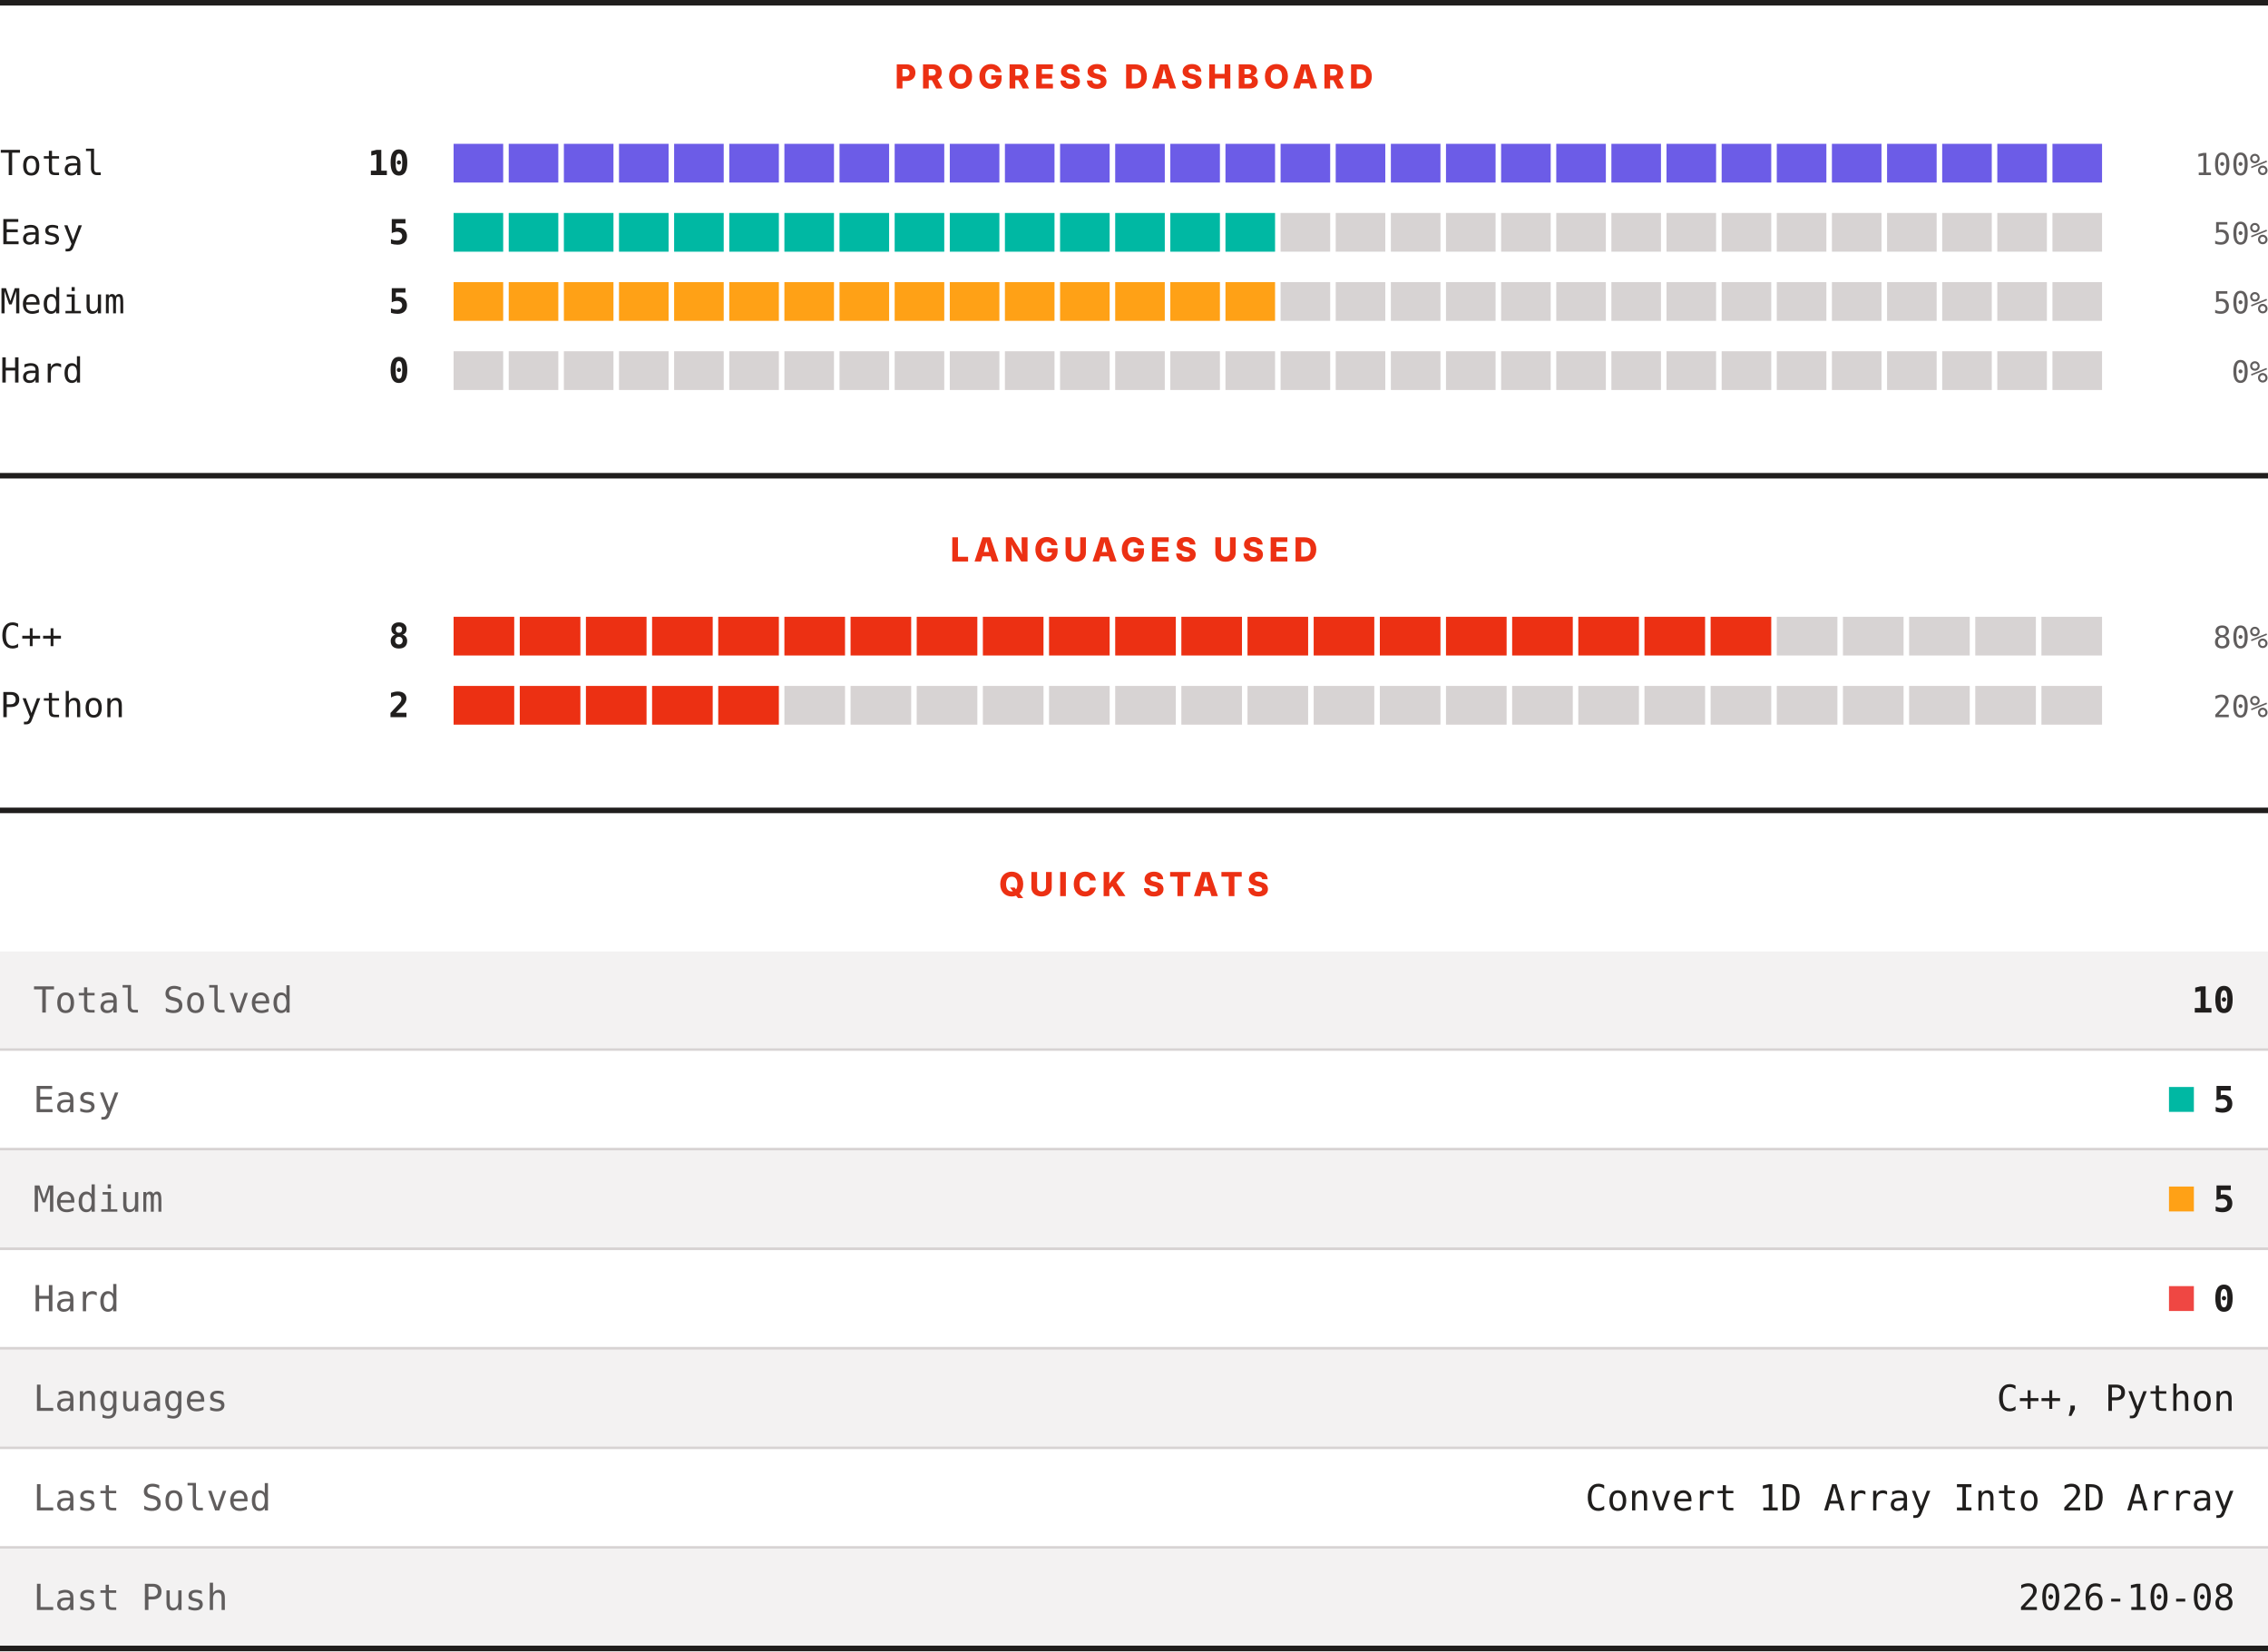
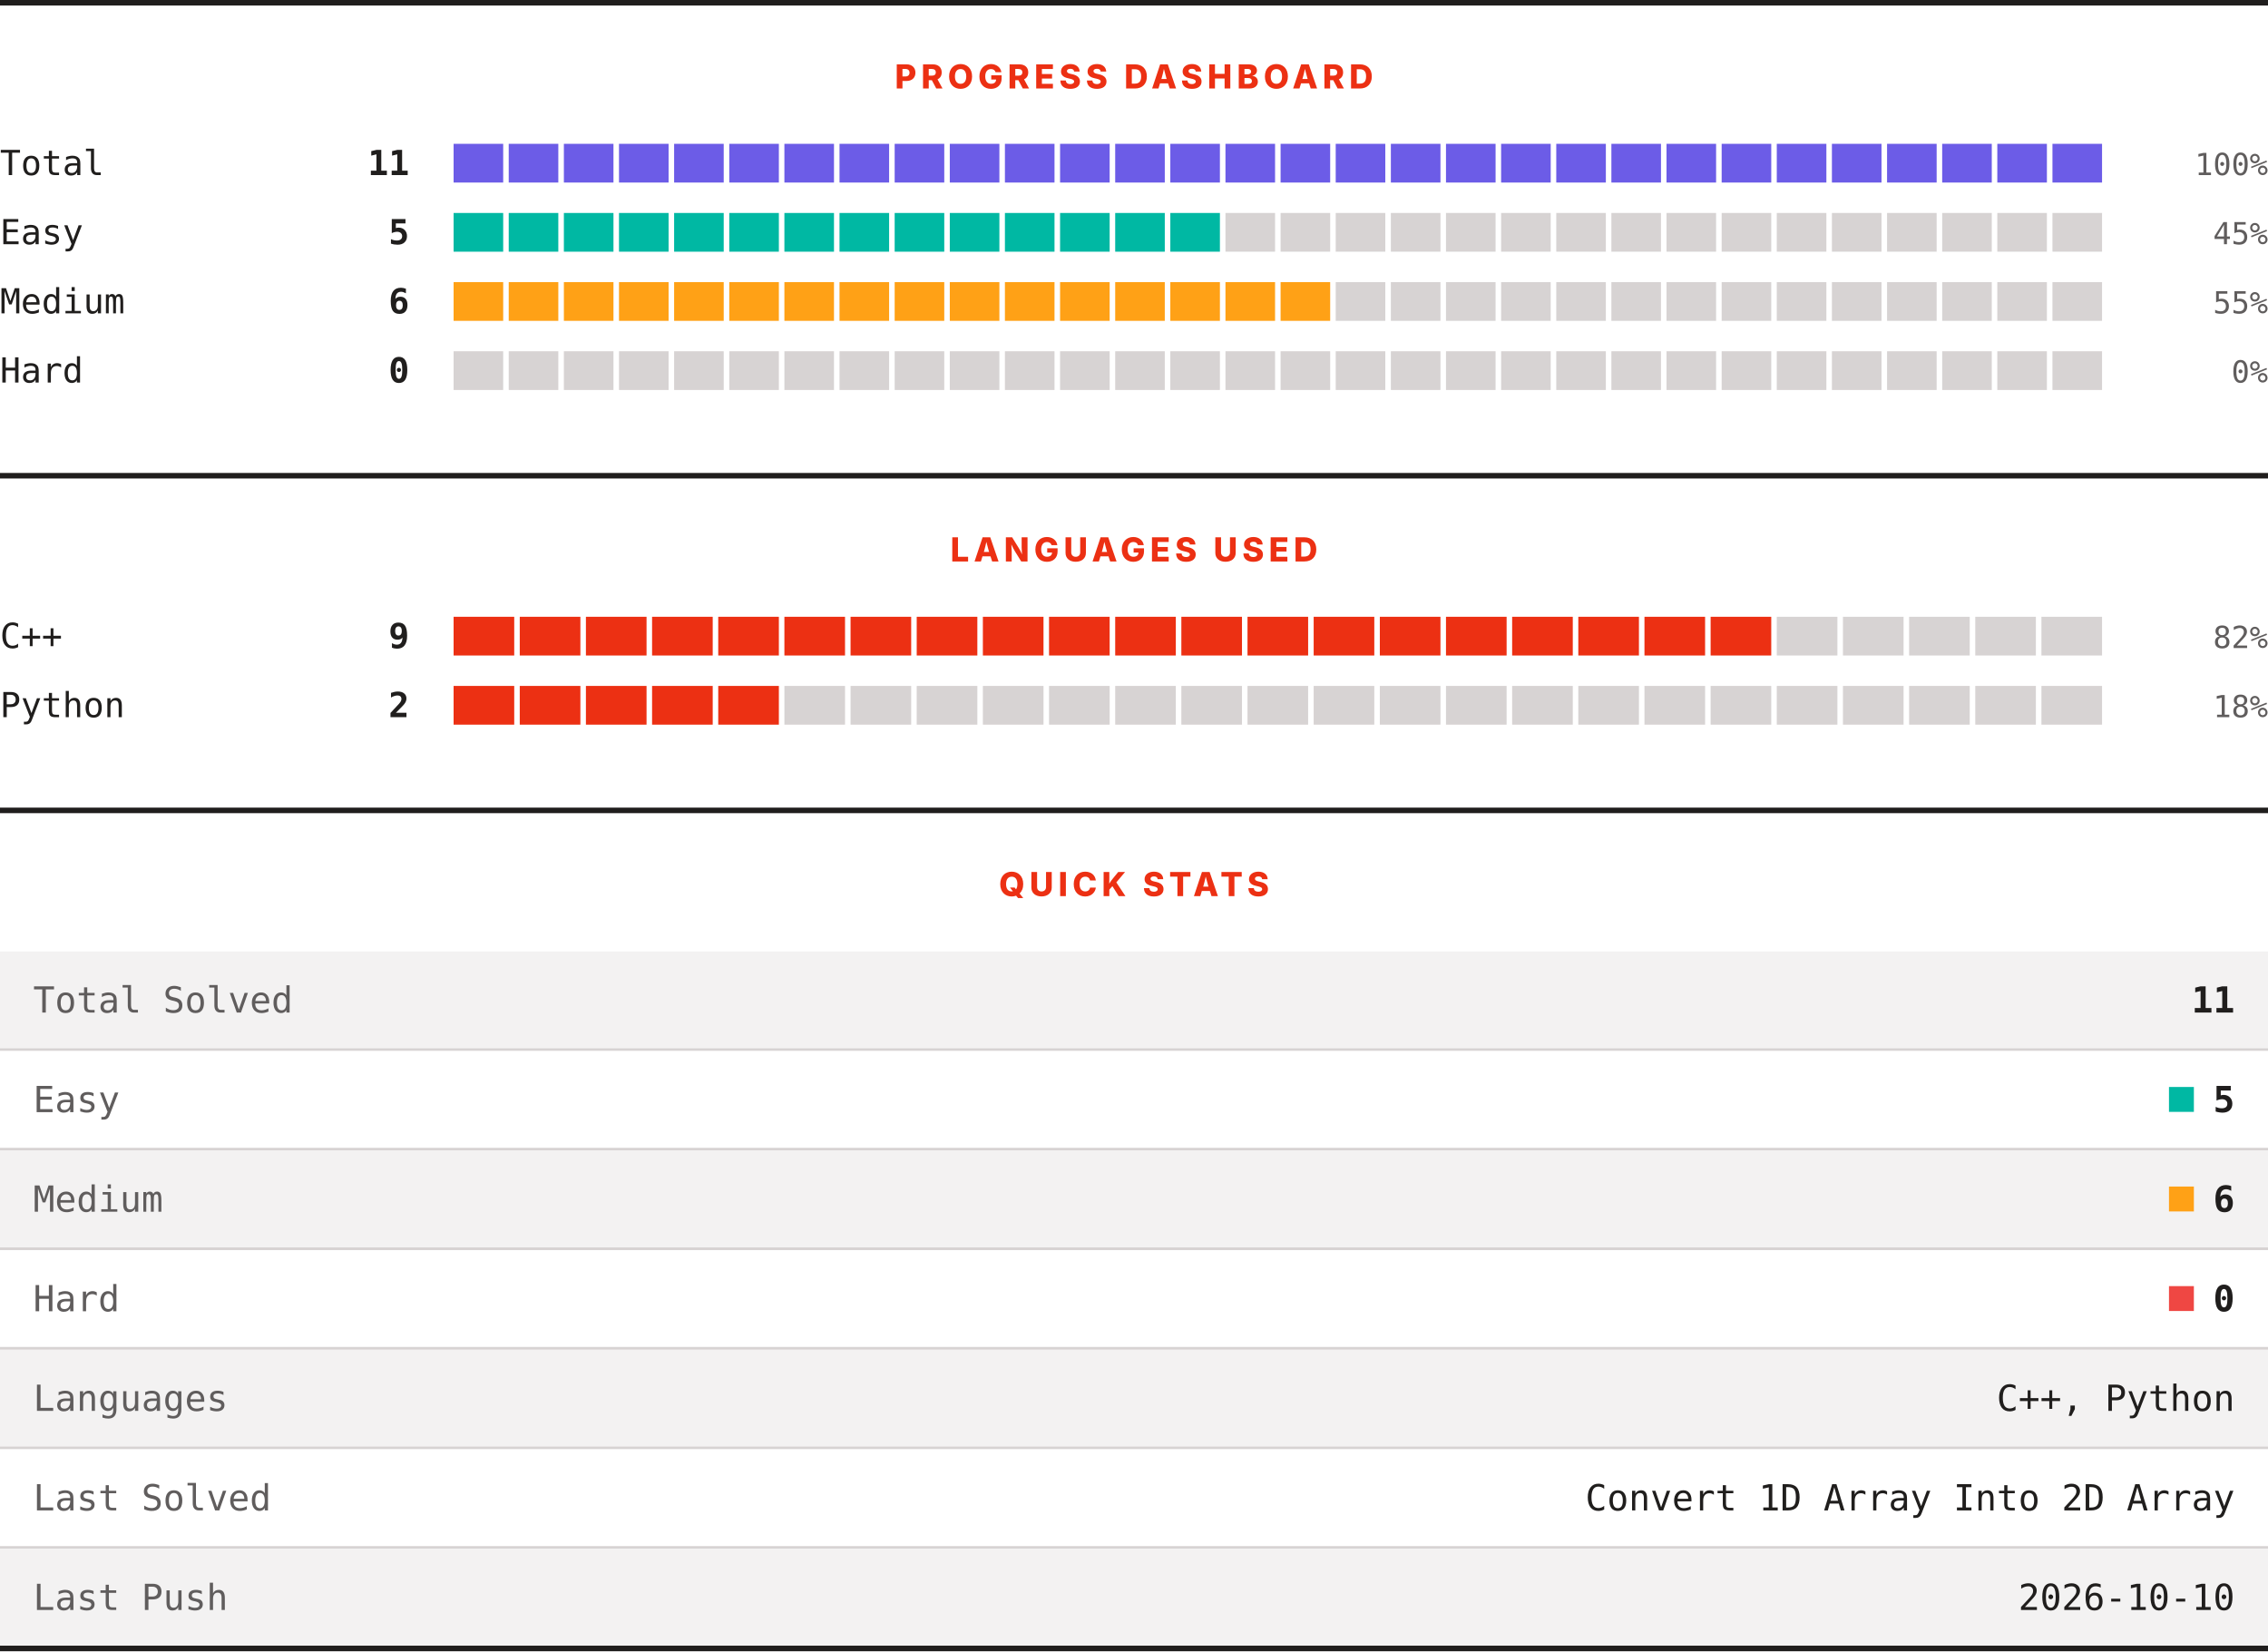
<svg xmlns="http://www.w3.org/2000/svg" width="820" height="597" viewBox="0 0 820 597" role="img" aria-label="LeetCode progress, languages and quick stats">
  <rect width="820" height="597" fill="#ffffff" />
  <rect x="0" y="0" width="820" height="2" fill="#201e1d" />
  <text x="410" y="32" text-anchor="middle" font-family="Archivo, system-ui, -apple-system, Segoe UI, sans-serif" font-size="12" font-weight="800" letter-spacing="1.68" fill="#ec3013">PROGRESS DASHBOARD</text>
  <text x="0" y="63.3" font-family="ui-monospace, SFMono-Regular, Menlo, Consolas, monospace" font-size="12.5" fill="#201e1d">Total</text>
-   <text x="148" y="63.3" text-anchor="end" font-family="ui-monospace, SFMono-Regular, Menlo, Consolas, monospace" font-size="12.5" font-weight="700" fill="#201e1d">10</text>
+   <text x="148" y="63.3" text-anchor="end" font-family="ui-monospace, SFMono-Regular, Menlo, Consolas, monospace" font-size="12.5" font-weight="700" fill="#201e1d">11</text>
  <rect x="164.00" y="52" width="17.93" height="14" fill="#6c5ce7" />
  <rect x="183.93" y="52" width="17.93" height="14" fill="#6c5ce7" />
  <rect x="203.87" y="52" width="17.93" height="14" fill="#6c5ce7" />
  <rect x="223.80" y="52" width="17.93" height="14" fill="#6c5ce7" />
  <rect x="243.73" y="52" width="17.93" height="14" fill="#6c5ce7" />
  <rect x="263.67" y="52" width="17.93" height="14" fill="#6c5ce7" />
  <rect x="283.60" y="52" width="17.93" height="14" fill="#6c5ce7" />
  <rect x="303.53" y="52" width="17.93" height="14" fill="#6c5ce7" />
  <rect x="323.47" y="52" width="17.93" height="14" fill="#6c5ce7" />
  <rect x="343.40" y="52" width="17.93" height="14" fill="#6c5ce7" />
  <rect x="363.33" y="52" width="17.93" height="14" fill="#6c5ce7" />
  <rect x="383.27" y="52" width="17.93" height="14" fill="#6c5ce7" />
  <rect x="403.20" y="52" width="17.93" height="14" fill="#6c5ce7" />
  <rect x="423.13" y="52" width="17.93" height="14" fill="#6c5ce7" />
  <rect x="443.07" y="52" width="17.93" height="14" fill="#6c5ce7" />
  <rect x="463.00" y="52" width="17.93" height="14" fill="#6c5ce7" />
  <rect x="482.93" y="52" width="17.93" height="14" fill="#6c5ce7" />
  <rect x="502.87" y="52" width="17.93" height="14" fill="#6c5ce7" />
  <rect x="522.80" y="52" width="17.93" height="14" fill="#6c5ce7" />
  <rect x="542.73" y="52" width="17.93" height="14" fill="#6c5ce7" />
  <rect x="562.67" y="52" width="17.93" height="14" fill="#6c5ce7" />
  <rect x="582.60" y="52" width="17.93" height="14" fill="#6c5ce7" />
  <rect x="602.53" y="52" width="17.93" height="14" fill="#6c5ce7" />
  <rect x="622.47" y="52" width="17.93" height="14" fill="#6c5ce7" />
  <rect x="642.40" y="52" width="17.93" height="14" fill="#6c5ce7" />
  <rect x="662.33" y="52" width="17.93" height="14" fill="#6c5ce7" />
  <rect x="682.27" y="52" width="17.93" height="14" fill="#6c5ce7" />
  <rect x="702.20" y="52" width="17.93" height="14" fill="#6c5ce7" />
  <rect x="722.13" y="52" width="17.93" height="14" fill="#6c5ce7" />
  <rect x="742.07" y="52" width="17.93" height="14" fill="#6c5ce7" />
  <text x="820" y="63.3" text-anchor="end" font-family="ui-monospace, SFMono-Regular, Menlo, Consolas, monospace" font-size="11" fill="#605d5d">100%</text>
  <text x="0" y="88.3" font-family="ui-monospace, SFMono-Regular, Menlo, Consolas, monospace" font-size="12.5" fill="#201e1d">Easy</text>
  <text x="148" y="88.3" text-anchor="end" font-family="ui-monospace, SFMono-Regular, Menlo, Consolas, monospace" font-size="12.5" font-weight="700" fill="#201e1d">5</text>
  <rect x="164.00" y="77" width="17.93" height="14" fill="#00b8a3" />
  <rect x="183.93" y="77" width="17.93" height="14" fill="#00b8a3" />
  <rect x="203.87" y="77" width="17.93" height="14" fill="#00b8a3" />
  <rect x="223.80" y="77" width="17.93" height="14" fill="#00b8a3" />
  <rect x="243.73" y="77" width="17.93" height="14" fill="#00b8a3" />
  <rect x="263.67" y="77" width="17.93" height="14" fill="#00b8a3" />
  <rect x="283.60" y="77" width="17.93" height="14" fill="#00b8a3" />
  <rect x="303.53" y="77" width="17.93" height="14" fill="#00b8a3" />
  <rect x="323.47" y="77" width="17.93" height="14" fill="#00b8a3" />
  <rect x="343.40" y="77" width="17.93" height="14" fill="#00b8a3" />
  <rect x="363.33" y="77" width="17.93" height="14" fill="#00b8a3" />
  <rect x="383.27" y="77" width="17.93" height="14" fill="#00b8a3" />
  <rect x="403.20" y="77" width="17.93" height="14" fill="#00b8a3" />
  <rect x="423.13" y="77" width="17.93" height="14" fill="#00b8a3" />
-   <rect x="443.07" y="77" width="17.93" height="14" fill="#00b8a3" />
+   <rect x="443.07" y="77" width="17.93" height="14" fill="#d7d3d3" />
  <rect x="463.00" y="77" width="17.93" height="14" fill="#d7d3d3" />
  <rect x="482.93" y="77" width="17.93" height="14" fill="#d7d3d3" />
  <rect x="502.87" y="77" width="17.93" height="14" fill="#d7d3d3" />
  <rect x="522.80" y="77" width="17.93" height="14" fill="#d7d3d3" />
  <rect x="542.73" y="77" width="17.93" height="14" fill="#d7d3d3" />
  <rect x="562.67" y="77" width="17.93" height="14" fill="#d7d3d3" />
  <rect x="582.60" y="77" width="17.93" height="14" fill="#d7d3d3" />
  <rect x="602.53" y="77" width="17.93" height="14" fill="#d7d3d3" />
  <rect x="622.47" y="77" width="17.93" height="14" fill="#d7d3d3" />
  <rect x="642.40" y="77" width="17.93" height="14" fill="#d7d3d3" />
  <rect x="662.33" y="77" width="17.93" height="14" fill="#d7d3d3" />
  <rect x="682.27" y="77" width="17.93" height="14" fill="#d7d3d3" />
  <rect x="702.20" y="77" width="17.93" height="14" fill="#d7d3d3" />
  <rect x="722.13" y="77" width="17.93" height="14" fill="#d7d3d3" />
  <rect x="742.07" y="77" width="17.93" height="14" fill="#d7d3d3" />
-   <text x="820" y="88.3" text-anchor="end" font-family="ui-monospace, SFMono-Regular, Menlo, Consolas, monospace" font-size="11" fill="#605d5d">50%</text>
+   <text x="820" y="88.3" text-anchor="end" font-family="ui-monospace, SFMono-Regular, Menlo, Consolas, monospace" font-size="11" fill="#605d5d">45%</text>
  <text x="0" y="113.3" font-family="ui-monospace, SFMono-Regular, Menlo, Consolas, monospace" font-size="12.5" fill="#201e1d">Medium</text>
-   <text x="148" y="113.3" text-anchor="end" font-family="ui-monospace, SFMono-Regular, Menlo, Consolas, monospace" font-size="12.5" font-weight="700" fill="#201e1d">5</text>
+   <text x="148" y="113.3" text-anchor="end" font-family="ui-monospace, SFMono-Regular, Menlo, Consolas, monospace" font-size="12.5" font-weight="700" fill="#201e1d">6</text>
  <rect x="164.00" y="102" width="17.93" height="14" fill="#ffa116" />
  <rect x="183.93" y="102" width="17.93" height="14" fill="#ffa116" />
  <rect x="203.87" y="102" width="17.93" height="14" fill="#ffa116" />
  <rect x="223.80" y="102" width="17.93" height="14" fill="#ffa116" />
  <rect x="243.73" y="102" width="17.93" height="14" fill="#ffa116" />
  <rect x="263.67" y="102" width="17.93" height="14" fill="#ffa116" />
  <rect x="283.60" y="102" width="17.93" height="14" fill="#ffa116" />
  <rect x="303.53" y="102" width="17.93" height="14" fill="#ffa116" />
  <rect x="323.47" y="102" width="17.93" height="14" fill="#ffa116" />
  <rect x="343.40" y="102" width="17.93" height="14" fill="#ffa116" />
  <rect x="363.33" y="102" width="17.93" height="14" fill="#ffa116" />
  <rect x="383.27" y="102" width="17.93" height="14" fill="#ffa116" />
  <rect x="403.20" y="102" width="17.93" height="14" fill="#ffa116" />
  <rect x="423.13" y="102" width="17.93" height="14" fill="#ffa116" />
  <rect x="443.07" y="102" width="17.93" height="14" fill="#ffa116" />
-   <rect x="463.00" y="102" width="17.93" height="14" fill="#d7d3d3" />
+   <rect x="463.00" y="102" width="17.93" height="14" fill="#ffa116" />
  <rect x="482.93" y="102" width="17.93" height="14" fill="#d7d3d3" />
  <rect x="502.87" y="102" width="17.93" height="14" fill="#d7d3d3" />
  <rect x="522.80" y="102" width="17.93" height="14" fill="#d7d3d3" />
  <rect x="542.73" y="102" width="17.93" height="14" fill="#d7d3d3" />
  <rect x="562.67" y="102" width="17.93" height="14" fill="#d7d3d3" />
  <rect x="582.60" y="102" width="17.93" height="14" fill="#d7d3d3" />
  <rect x="602.53" y="102" width="17.93" height="14" fill="#d7d3d3" />
  <rect x="622.47" y="102" width="17.93" height="14" fill="#d7d3d3" />
  <rect x="642.40" y="102" width="17.93" height="14" fill="#d7d3d3" />
  <rect x="662.33" y="102" width="17.93" height="14" fill="#d7d3d3" />
  <rect x="682.27" y="102" width="17.93" height="14" fill="#d7d3d3" />
  <rect x="702.20" y="102" width="17.93" height="14" fill="#d7d3d3" />
  <rect x="722.13" y="102" width="17.93" height="14" fill="#d7d3d3" />
  <rect x="742.07" y="102" width="17.93" height="14" fill="#d7d3d3" />
-   <text x="820" y="113.3" text-anchor="end" font-family="ui-monospace, SFMono-Regular, Menlo, Consolas, monospace" font-size="11" fill="#605d5d">50%</text>
+   <text x="820" y="113.3" text-anchor="end" font-family="ui-monospace, SFMono-Regular, Menlo, Consolas, monospace" font-size="11" fill="#605d5d">55%</text>
  <text x="0" y="138.3" font-family="ui-monospace, SFMono-Regular, Menlo, Consolas, monospace" font-size="12.5" fill="#201e1d">Hard</text>
  <text x="148" y="138.3" text-anchor="end" font-family="ui-monospace, SFMono-Regular, Menlo, Consolas, monospace" font-size="12.5" font-weight="700" fill="#201e1d">0</text>
  <rect x="164.00" y="127" width="17.93" height="14" fill="#d7d3d3" />
  <rect x="183.93" y="127" width="17.93" height="14" fill="#d7d3d3" />
  <rect x="203.87" y="127" width="17.93" height="14" fill="#d7d3d3" />
  <rect x="223.80" y="127" width="17.93" height="14" fill="#d7d3d3" />
  <rect x="243.73" y="127" width="17.93" height="14" fill="#d7d3d3" />
  <rect x="263.67" y="127" width="17.93" height="14" fill="#d7d3d3" />
  <rect x="283.60" y="127" width="17.93" height="14" fill="#d7d3d3" />
  <rect x="303.53" y="127" width="17.93" height="14" fill="#d7d3d3" />
  <rect x="323.47" y="127" width="17.93" height="14" fill="#d7d3d3" />
  <rect x="343.40" y="127" width="17.93" height="14" fill="#d7d3d3" />
  <rect x="363.33" y="127" width="17.93" height="14" fill="#d7d3d3" />
  <rect x="383.27" y="127" width="17.93" height="14" fill="#d7d3d3" />
  <rect x="403.20" y="127" width="17.93" height="14" fill="#d7d3d3" />
  <rect x="423.13" y="127" width="17.93" height="14" fill="#d7d3d3" />
  <rect x="443.07" y="127" width="17.93" height="14" fill="#d7d3d3" />
  <rect x="463.00" y="127" width="17.93" height="14" fill="#d7d3d3" />
  <rect x="482.93" y="127" width="17.93" height="14" fill="#d7d3d3" />
  <rect x="502.87" y="127" width="17.93" height="14" fill="#d7d3d3" />
  <rect x="522.80" y="127" width="17.93" height="14" fill="#d7d3d3" />
  <rect x="542.73" y="127" width="17.93" height="14" fill="#d7d3d3" />
  <rect x="562.67" y="127" width="17.93" height="14" fill="#d7d3d3" />
  <rect x="582.60" y="127" width="17.93" height="14" fill="#d7d3d3" />
  <rect x="602.53" y="127" width="17.93" height="14" fill="#d7d3d3" />
  <rect x="622.47" y="127" width="17.93" height="14" fill="#d7d3d3" />
  <rect x="642.40" y="127" width="17.93" height="14" fill="#d7d3d3" />
  <rect x="662.33" y="127" width="17.93" height="14" fill="#d7d3d3" />
  <rect x="682.27" y="127" width="17.93" height="14" fill="#d7d3d3" />
  <rect x="702.20" y="127" width="17.93" height="14" fill="#d7d3d3" />
  <rect x="722.13" y="127" width="17.93" height="14" fill="#d7d3d3" />
  <rect x="742.07" y="127" width="17.93" height="14" fill="#d7d3d3" />
  <text x="820" y="138.3" text-anchor="end" font-family="ui-monospace, SFMono-Regular, Menlo, Consolas, monospace" font-size="11" fill="#605d5d">0%</text>
  <rect x="0" y="171" width="820" height="2" fill="#201e1d" />
  <text x="410" y="203" text-anchor="middle" font-family="Archivo, system-ui, -apple-system, Segoe UI, sans-serif" font-size="12" font-weight="800" letter-spacing="1.68" fill="#ec3013">LANGUAGES USED</text>
  <text x="0" y="234.3" font-family="ui-monospace, SFMono-Regular, Menlo, Consolas, monospace" font-size="12.5" fill="#201e1d">C++</text>
-   <text x="148" y="234.3" text-anchor="end" font-family="ui-monospace, SFMono-Regular, Menlo, Consolas, monospace" font-size="12.5" font-weight="700" fill="#201e1d">8</text>
+   <text x="148" y="234.3" text-anchor="end" font-family="ui-monospace, SFMono-Regular, Menlo, Consolas, monospace" font-size="12.5" font-weight="700" fill="#201e1d">9</text>
  <rect x="164.00" y="223" width="21.92" height="14" fill="#ec3013" />
  <rect x="187.92" y="223" width="21.92" height="14" fill="#ec3013" />
  <rect x="211.84" y="223" width="21.92" height="14" fill="#ec3013" />
  <rect x="235.76" y="223" width="21.92" height="14" fill="#ec3013" />
  <rect x="259.68" y="223" width="21.92" height="14" fill="#ec3013" />
  <rect x="283.60" y="223" width="21.92" height="14" fill="#ec3013" />
  <rect x="307.52" y="223" width="21.92" height="14" fill="#ec3013" />
  <rect x="331.44" y="223" width="21.92" height="14" fill="#ec3013" />
  <rect x="355.36" y="223" width="21.92" height="14" fill="#ec3013" />
  <rect x="379.28" y="223" width="21.92" height="14" fill="#ec3013" />
  <rect x="403.20" y="223" width="21.92" height="14" fill="#ec3013" />
  <rect x="427.12" y="223" width="21.92" height="14" fill="#ec3013" />
  <rect x="451.04" y="223" width="21.92" height="14" fill="#ec3013" />
  <rect x="474.96" y="223" width="21.92" height="14" fill="#ec3013" />
  <rect x="498.88" y="223" width="21.92" height="14" fill="#ec3013" />
  <rect x="522.80" y="223" width="21.92" height="14" fill="#ec3013" />
  <rect x="546.72" y="223" width="21.92" height="14" fill="#ec3013" />
  <rect x="570.64" y="223" width="21.92" height="14" fill="#ec3013" />
  <rect x="594.56" y="223" width="21.92" height="14" fill="#ec3013" />
  <rect x="618.48" y="223" width="21.92" height="14" fill="#ec3013" />
  <rect x="642.40" y="223" width="21.92" height="14" fill="#d7d3d3" />
  <rect x="666.32" y="223" width="21.92" height="14" fill="#d7d3d3" />
  <rect x="690.24" y="223" width="21.92" height="14" fill="#d7d3d3" />
  <rect x="714.16" y="223" width="21.92" height="14" fill="#d7d3d3" />
  <rect x="738.08" y="223" width="21.92" height="14" fill="#d7d3d3" />
-   <text x="820" y="234.3" text-anchor="end" font-family="ui-monospace, SFMono-Regular, Menlo, Consolas, monospace" font-size="11" fill="#605d5d">80%</text>
+   <text x="820" y="234.3" text-anchor="end" font-family="ui-monospace, SFMono-Regular, Menlo, Consolas, monospace" font-size="11" fill="#605d5d">82%</text>
  <text x="0" y="259.3" font-family="ui-monospace, SFMono-Regular, Menlo, Consolas, monospace" font-size="12.5" fill="#201e1d">Python</text>
  <text x="148" y="259.3" text-anchor="end" font-family="ui-monospace, SFMono-Regular, Menlo, Consolas, monospace" font-size="12.5" font-weight="700" fill="#201e1d">2</text>
  <rect x="164.00" y="248" width="21.92" height="14" fill="#ec3013" />
  <rect x="187.92" y="248" width="21.92" height="14" fill="#ec3013" />
  <rect x="211.84" y="248" width="21.92" height="14" fill="#ec3013" />
  <rect x="235.76" y="248" width="21.92" height="14" fill="#ec3013" />
  <rect x="259.68" y="248" width="21.92" height="14" fill="#ec3013" />
  <rect x="283.60" y="248" width="21.92" height="14" fill="#d7d3d3" />
  <rect x="307.52" y="248" width="21.92" height="14" fill="#d7d3d3" />
  <rect x="331.44" y="248" width="21.92" height="14" fill="#d7d3d3" />
  <rect x="355.36" y="248" width="21.92" height="14" fill="#d7d3d3" />
  <rect x="379.28" y="248" width="21.92" height="14" fill="#d7d3d3" />
  <rect x="403.20" y="248" width="21.92" height="14" fill="#d7d3d3" />
  <rect x="427.12" y="248" width="21.92" height="14" fill="#d7d3d3" />
  <rect x="451.04" y="248" width="21.92" height="14" fill="#d7d3d3" />
  <rect x="474.96" y="248" width="21.92" height="14" fill="#d7d3d3" />
  <rect x="498.88" y="248" width="21.92" height="14" fill="#d7d3d3" />
  <rect x="522.80" y="248" width="21.92" height="14" fill="#d7d3d3" />
  <rect x="546.72" y="248" width="21.92" height="14" fill="#d7d3d3" />
  <rect x="570.64" y="248" width="21.92" height="14" fill="#d7d3d3" />
  <rect x="594.56" y="248" width="21.92" height="14" fill="#d7d3d3" />
  <rect x="618.48" y="248" width="21.92" height="14" fill="#d7d3d3" />
  <rect x="642.40" y="248" width="21.92" height="14" fill="#d7d3d3" />
  <rect x="666.32" y="248" width="21.92" height="14" fill="#d7d3d3" />
  <rect x="690.24" y="248" width="21.92" height="14" fill="#d7d3d3" />
  <rect x="714.16" y="248" width="21.92" height="14" fill="#d7d3d3" />
  <rect x="738.08" y="248" width="21.92" height="14" fill="#d7d3d3" />
-   <text x="820" y="259.3" text-anchor="end" font-family="ui-monospace, SFMono-Regular, Menlo, Consolas, monospace" font-size="11" fill="#605d5d">20%</text>
+   <text x="820" y="259.3" text-anchor="end" font-family="ui-monospace, SFMono-Regular, Menlo, Consolas, monospace" font-size="11" fill="#605d5d">18%</text>
  <rect x="0" y="292" width="820" height="2" fill="#201e1d" />
  <text x="410" y="324" text-anchor="middle" font-family="Archivo, system-ui, -apple-system, Segoe UI, sans-serif" font-size="12" font-weight="800" letter-spacing="1.68" fill="#ec3013">QUICK STATS</text>
  <rect x="0" y="344" width="820" height="35" fill="#f3f2f2" />
  <text x="12" y="366.1" font-family="ui-monospace, SFMono-Regular, Menlo, Consolas, monospace" font-size="13" fill="#605d5d">Total Solved</text>
-   <text x="808" y="366.1" text-anchor="end" font-family="ui-monospace, SFMono-Regular, Menlo, Consolas, monospace" font-size="13" font-weight="700" fill="#201e1d">10</text>
+   <text x="808" y="366.1" text-anchor="end" font-family="ui-monospace, SFMono-Regular, Menlo, Consolas, monospace" font-size="13" font-weight="700" fill="#201e1d">11</text>
  <rect x="0" y="379" width="820" height="1" fill="#d7d3d3" />
  <rect x="0" y="380" width="820" height="35" fill="#ffffff" />
  <text x="12" y="402.1" font-family="ui-monospace, SFMono-Regular, Menlo, Consolas, monospace" font-size="13" fill="#605d5d">Easy</text>
  <rect x="784.2" y="393" width="9" height="9" fill="#00b8a3" />
  <text x="808" y="402.1" text-anchor="end" font-family="ui-monospace, SFMono-Regular, Menlo, Consolas, monospace" font-size="13" font-weight="700" fill="#201e1d">5</text>
  <rect x="0" y="415" width="820" height="1" fill="#d7d3d3" />
  <rect x="0" y="416" width="820" height="35" fill="#f3f2f2" />
  <text x="12" y="438.1" font-family="ui-monospace, SFMono-Regular, Menlo, Consolas, monospace" font-size="13" fill="#605d5d">Medium</text>
  <rect x="784.2" y="429" width="9" height="9" fill="#ffa116" />
-   <text x="808" y="438.1" text-anchor="end" font-family="ui-monospace, SFMono-Regular, Menlo, Consolas, monospace" font-size="13" font-weight="700" fill="#201e1d">5</text>
+   <text x="808" y="438.1" text-anchor="end" font-family="ui-monospace, SFMono-Regular, Menlo, Consolas, monospace" font-size="13" font-weight="700" fill="#201e1d">6</text>
  <rect x="0" y="451" width="820" height="1" fill="#d7d3d3" />
  <rect x="0" y="452" width="820" height="35" fill="#ffffff" />
  <text x="12" y="474.1" font-family="ui-monospace, SFMono-Regular, Menlo, Consolas, monospace" font-size="13" fill="#605d5d">Hard</text>
  <rect x="784.2" y="465" width="9" height="9" fill="#ef4743" />
  <text x="808" y="474.1" text-anchor="end" font-family="ui-monospace, SFMono-Regular, Menlo, Consolas, monospace" font-size="13" font-weight="700" fill="#201e1d">0</text>
  <rect x="0" y="487" width="820" height="1" fill="#d7d3d3" />
  <rect x="0" y="488" width="820" height="35" fill="#f3f2f2" />
  <text x="12" y="510.1" font-family="ui-monospace, SFMono-Regular, Menlo, Consolas, monospace" font-size="13" fill="#605d5d">Languages</text>
  <text x="808" y="510.1" text-anchor="end" font-family="ui-monospace, SFMono-Regular, Menlo, Consolas, monospace" font-size="13" fill="#201e1d">C++, Python</text>
  <rect x="0" y="523" width="820" height="1" fill="#d7d3d3" />
  <rect x="0" y="524" width="820" height="35" fill="#ffffff" />
  <text x="12" y="546.1" font-family="ui-monospace, SFMono-Regular, Menlo, Consolas, monospace" font-size="13" fill="#605d5d">Last Solved</text>
  <text x="808" y="546.1" text-anchor="end" font-family="ui-monospace, SFMono-Regular, Menlo, Consolas, monospace" font-size="13" fill="#201e1d">Convert 1D Array Into 2D Array</text>
  <rect x="0" y="559" width="820" height="1" fill="#d7d3d3" />
  <rect x="0" y="560" width="820" height="35" fill="#f3f2f2" />
  <text x="12" y="582.1" font-family="ui-monospace, SFMono-Regular, Menlo, Consolas, monospace" font-size="13" fill="#605d5d">Last Push</text>
-   <text x="808" y="582.1" text-anchor="end" font-family="ui-monospace, SFMono-Regular, Menlo, Consolas, monospace" font-size="13" fill="#201e1d">2026-10-08</text>
+   <text x="808" y="582.1" text-anchor="end" font-family="ui-monospace, SFMono-Regular, Menlo, Consolas, monospace" font-size="13" fill="#201e1d">2026-10-10</text>
  <rect x="0" y="595" width="820" height="2" fill="#201e1d" />
</svg>
